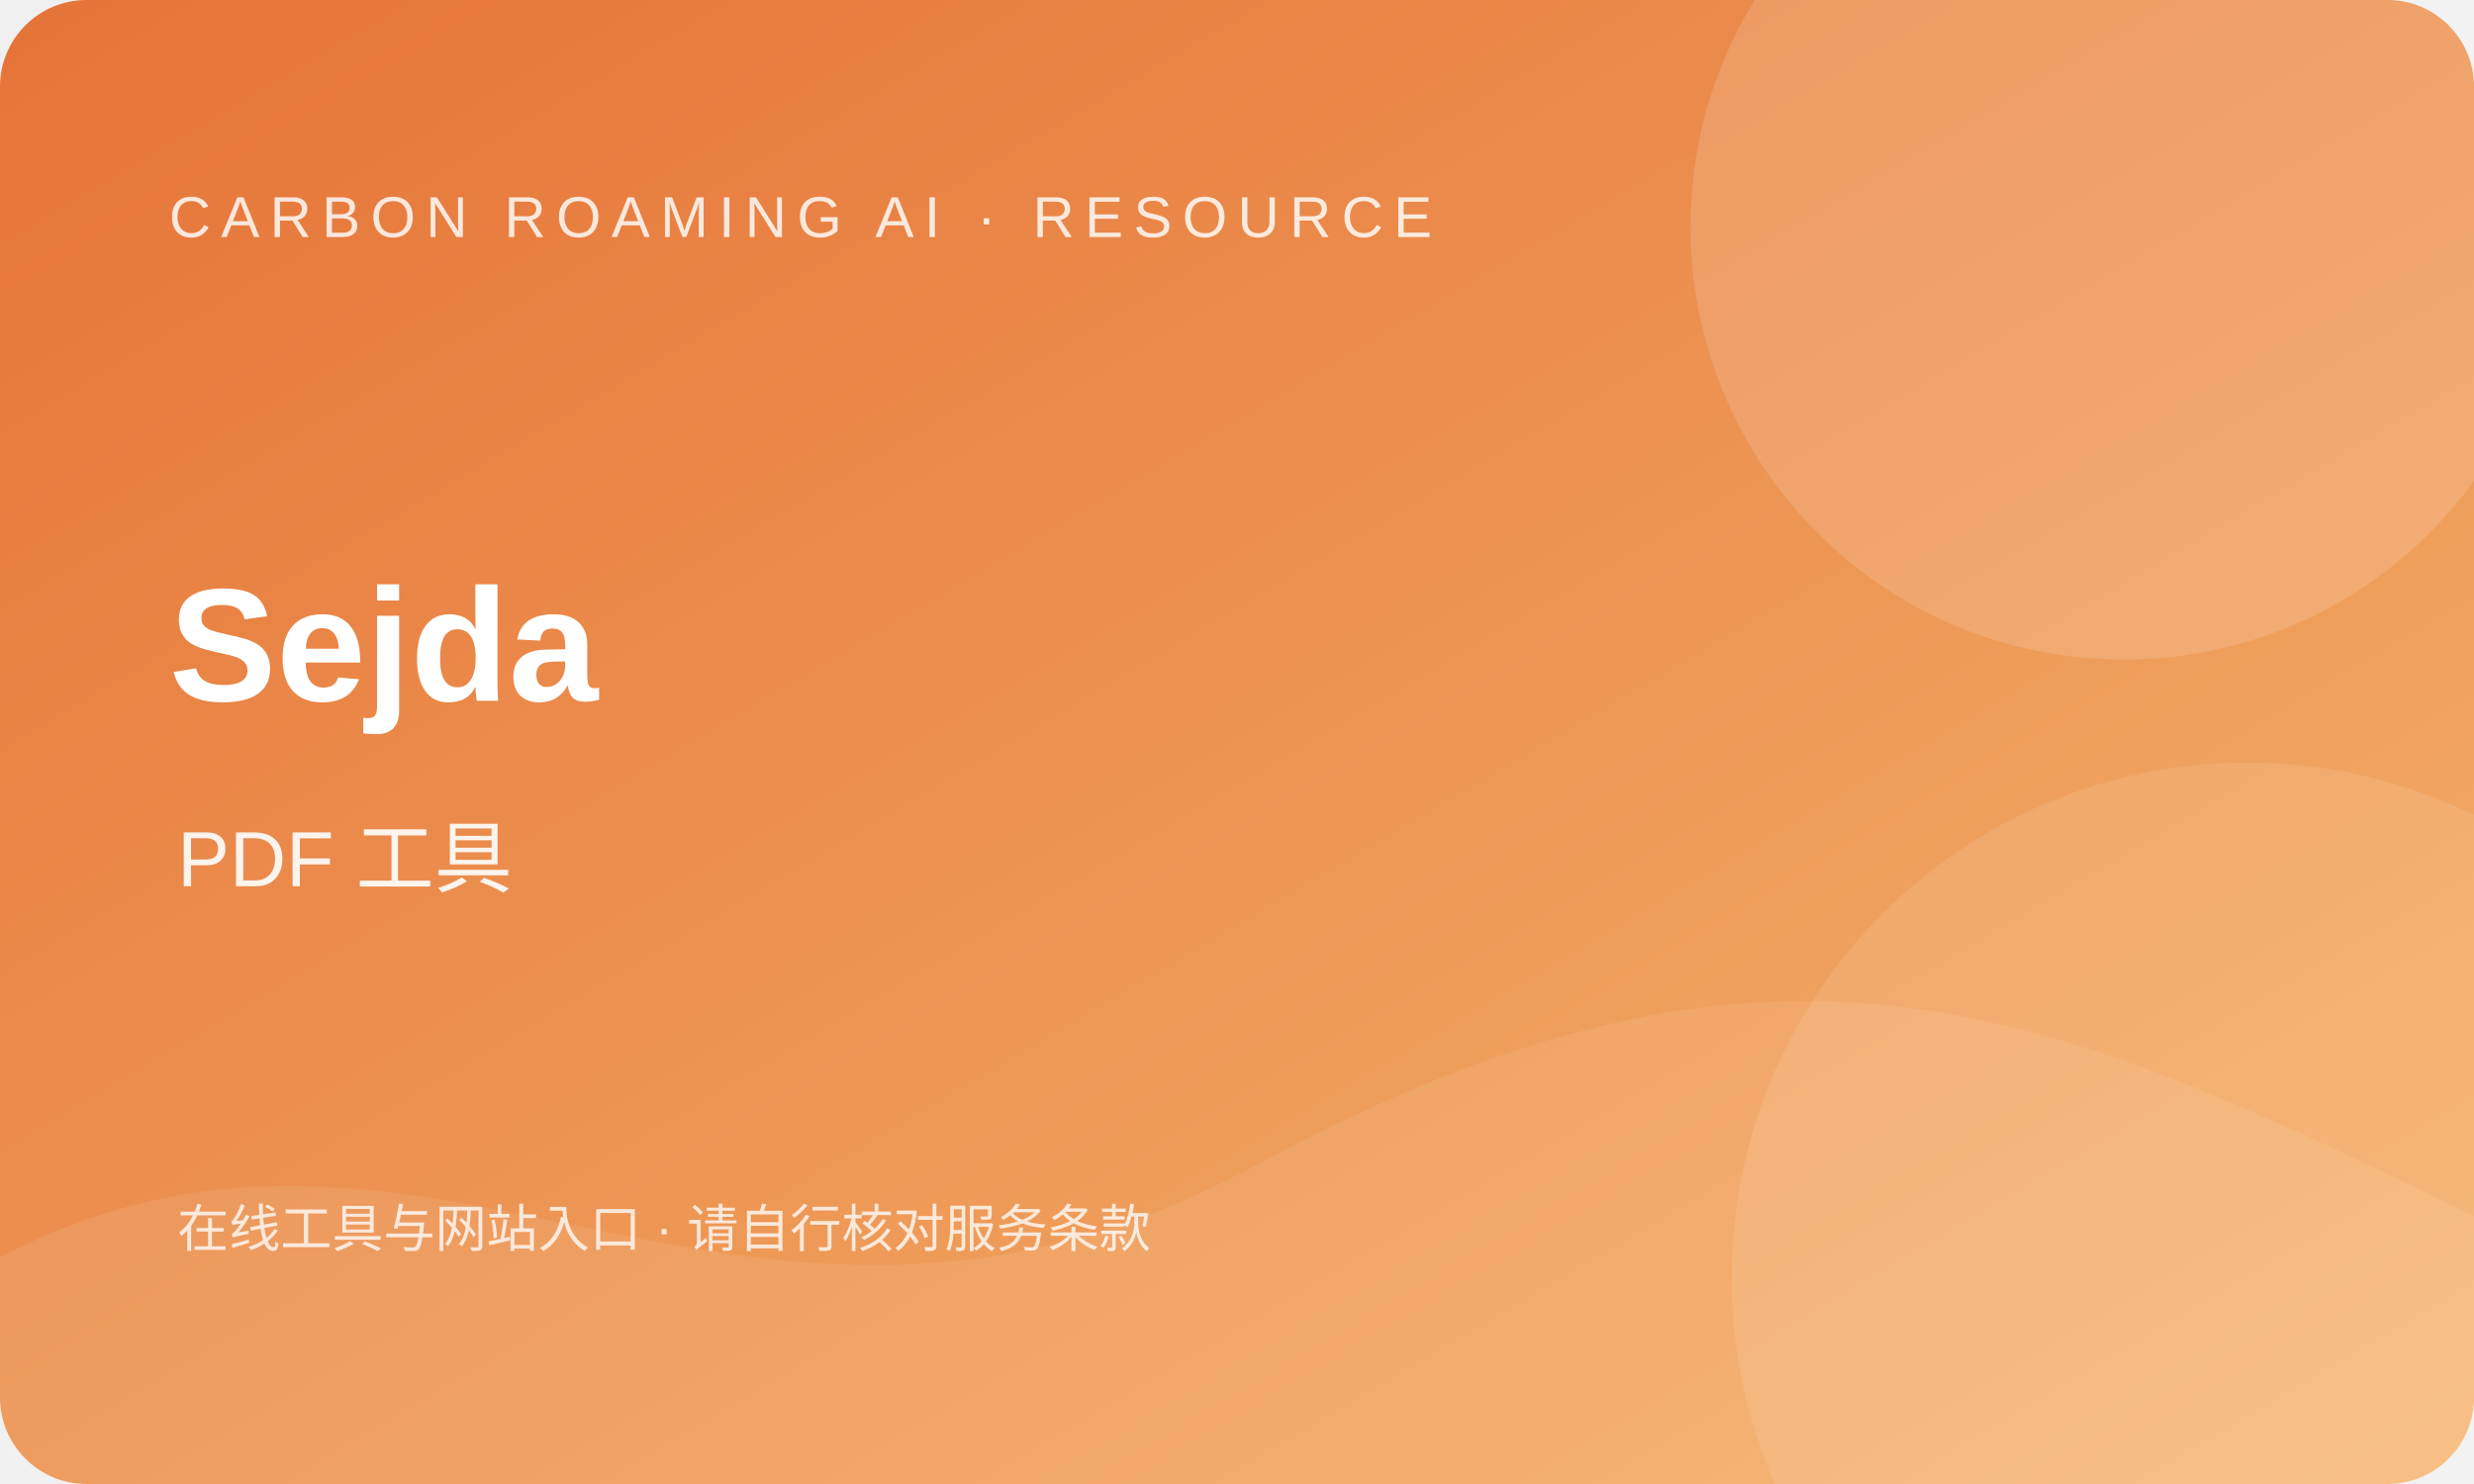
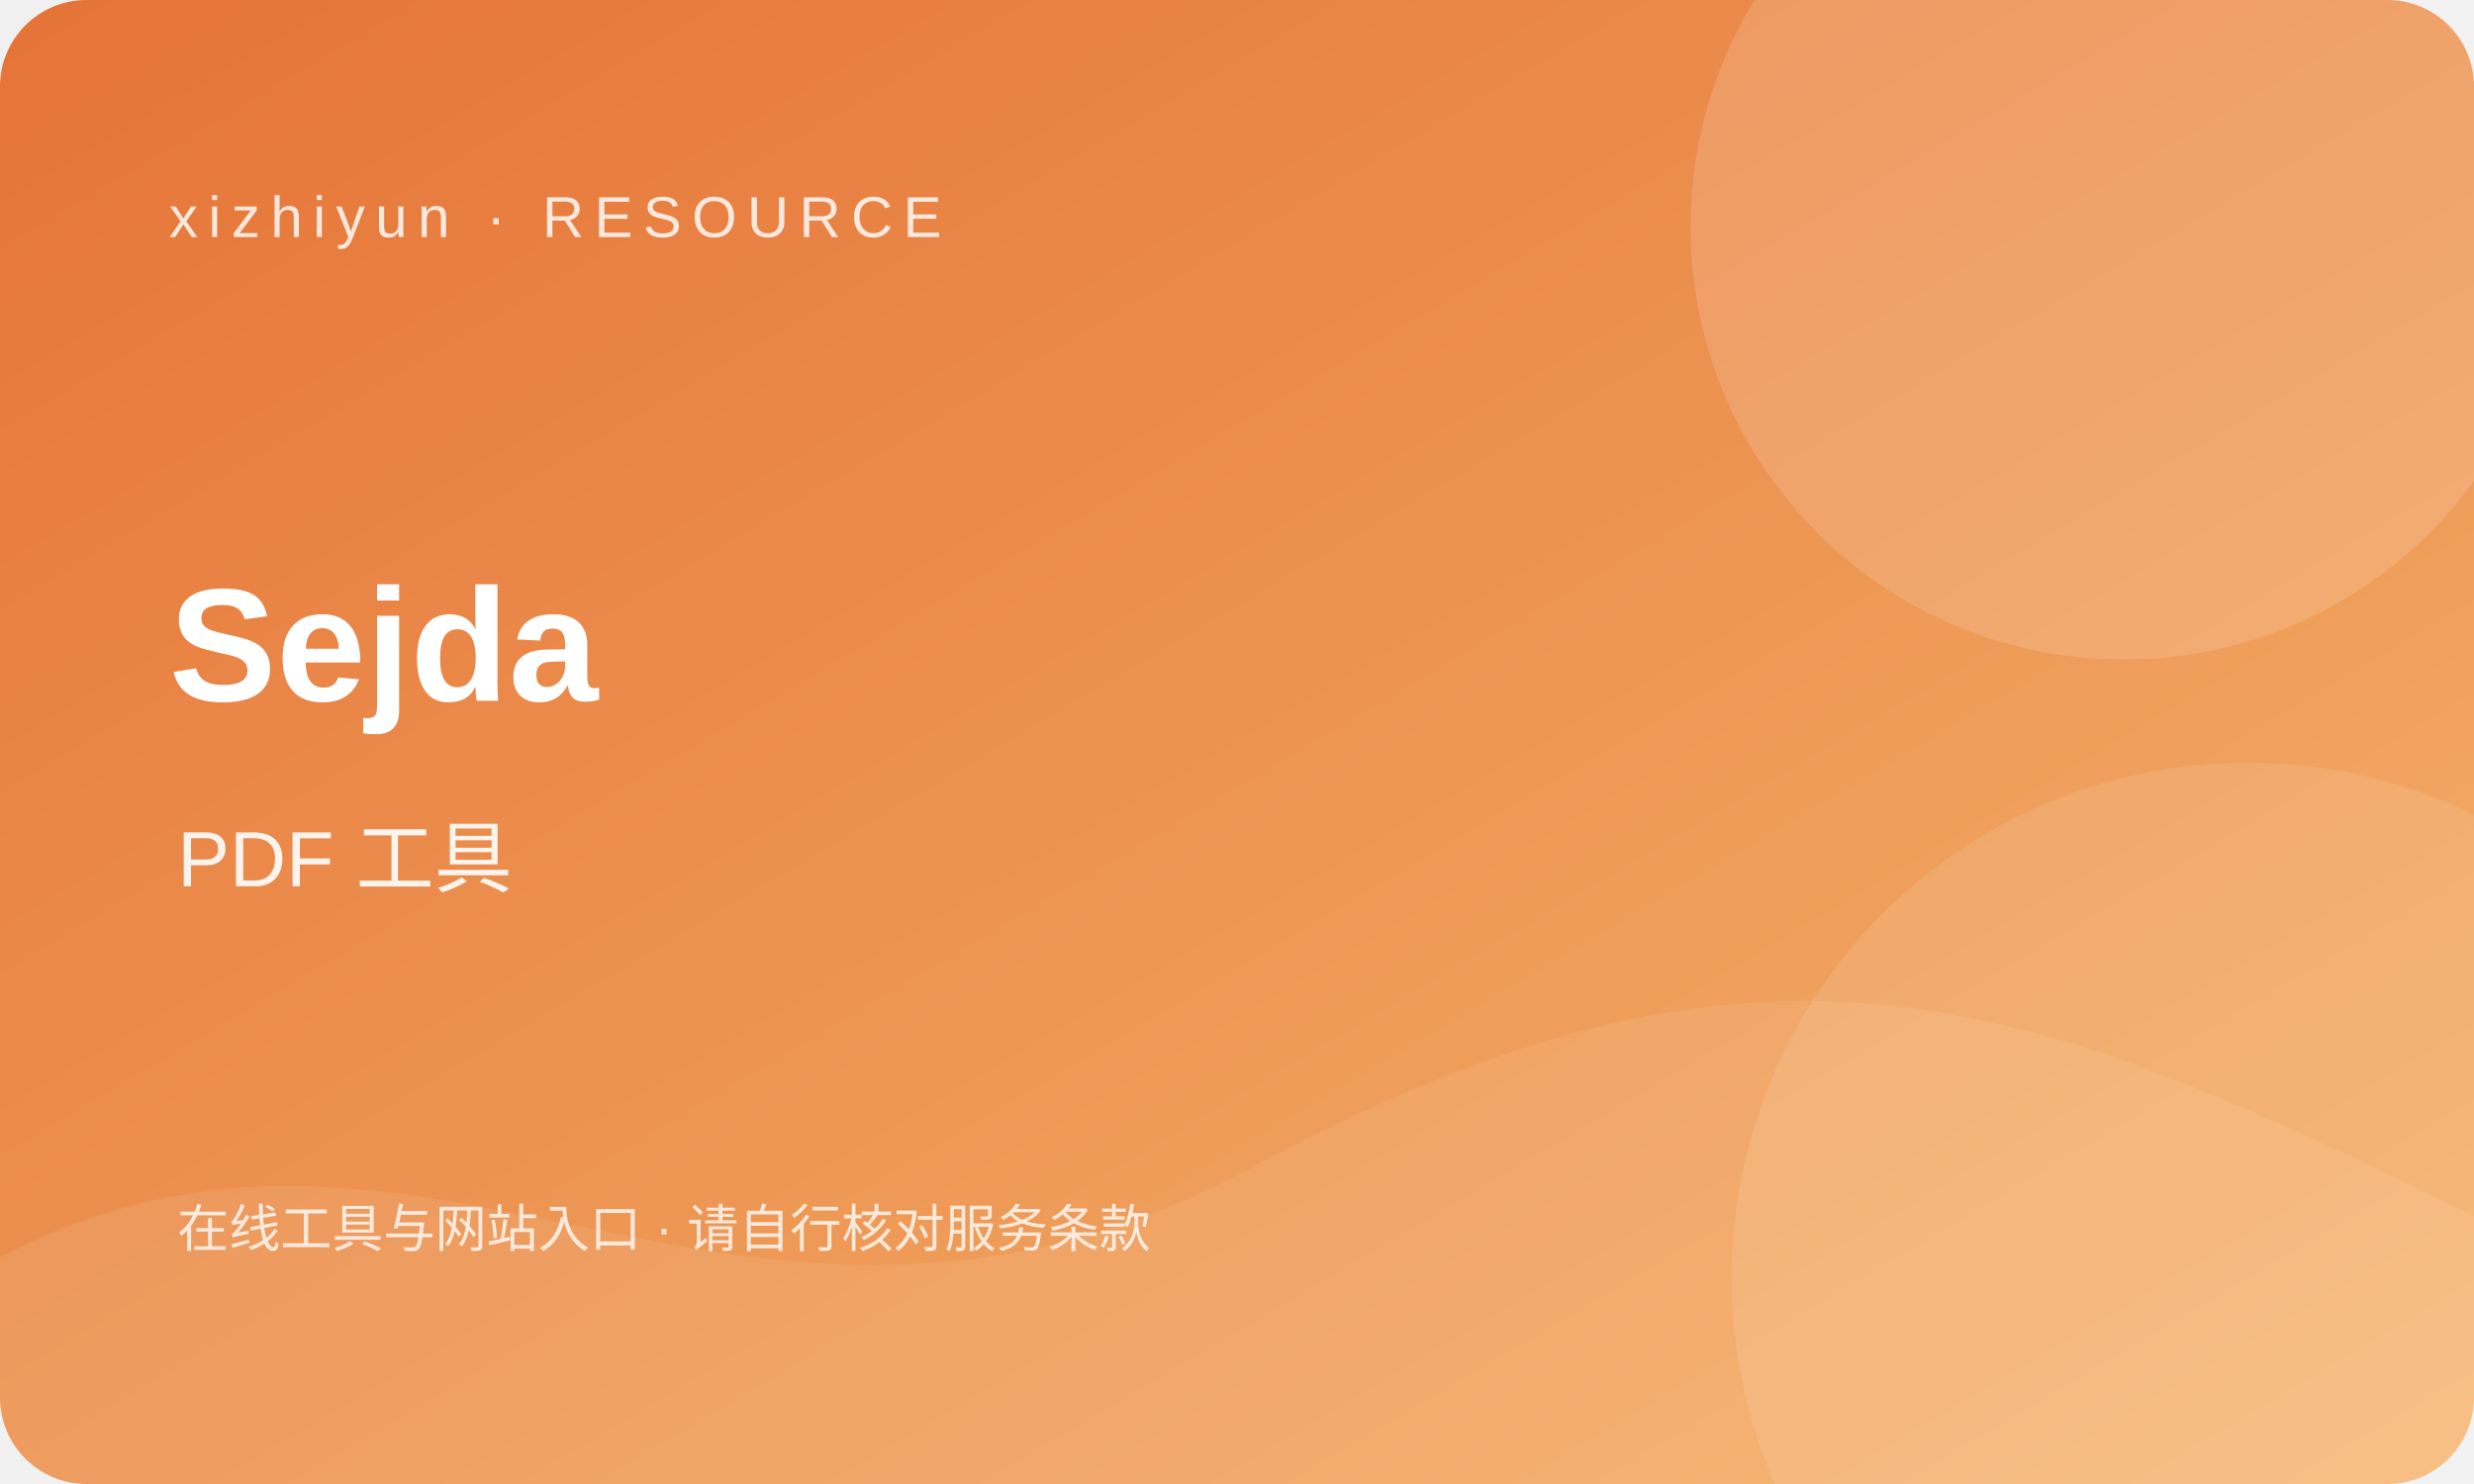
<svg xmlns="http://www.w3.org/2000/svg" viewBox="0 0 1200 720" role="img" aria-labelledby="title desc">
  <defs>
    <linearGradient id="bg" x1="0" y1="0" x2="1" y2="1">
      <stop offset="0" stop-color="#e57337" />
      <stop offset="1" stop-color="#f5b46d" />
    </linearGradient>
  </defs>
  <rect width="1200" height="720" rx="42" fill="url(#bg)" />
  <circle cx="1030" cy="110" r="210" fill="#fff" fill-opacity=".14" />
  <circle cx="1090" cy="620" r="250" fill="#fff" fill-opacity=".1" />
  <path d="M0 610C210 500 360 700 610 565s380-78 590 25v130H0z" fill="#fff" fill-opacity=".08" />
-   <text x="82" y="115" fill="#fff" fill-opacity=".82" font-family="Arial, 'Microsoft YaHei', sans-serif" font-size="28" letter-spacing="5">CARBON ROAMING AI · RESOURCE</text>
+   <text x="82" y="115" fill="#fff" fill-opacity=".82" font-family="Arial, 'Microsoft YaHei', sans-serif" font-size="28" letter-spacing="5">xizhiyun · RESOURCE</text>
  <text x="82" y="340" fill="#fff" font-family="Arial, 'Microsoft YaHei', sans-serif" font-size="78" font-weight="800">Sejda</text>
  <text x="86" y="430" fill="#fff" fill-opacity=".9" font-family="Arial, 'Microsoft YaHei', sans-serif" font-size="38">PDF 工具</text>
  <text x="86" y="605" fill="#fff" fill-opacity=".78" font-family="Arial, 'Microsoft YaHei', sans-serif" font-size="25">在线工具与网站入口 · 请自行核对服务条款</text>
</svg>
